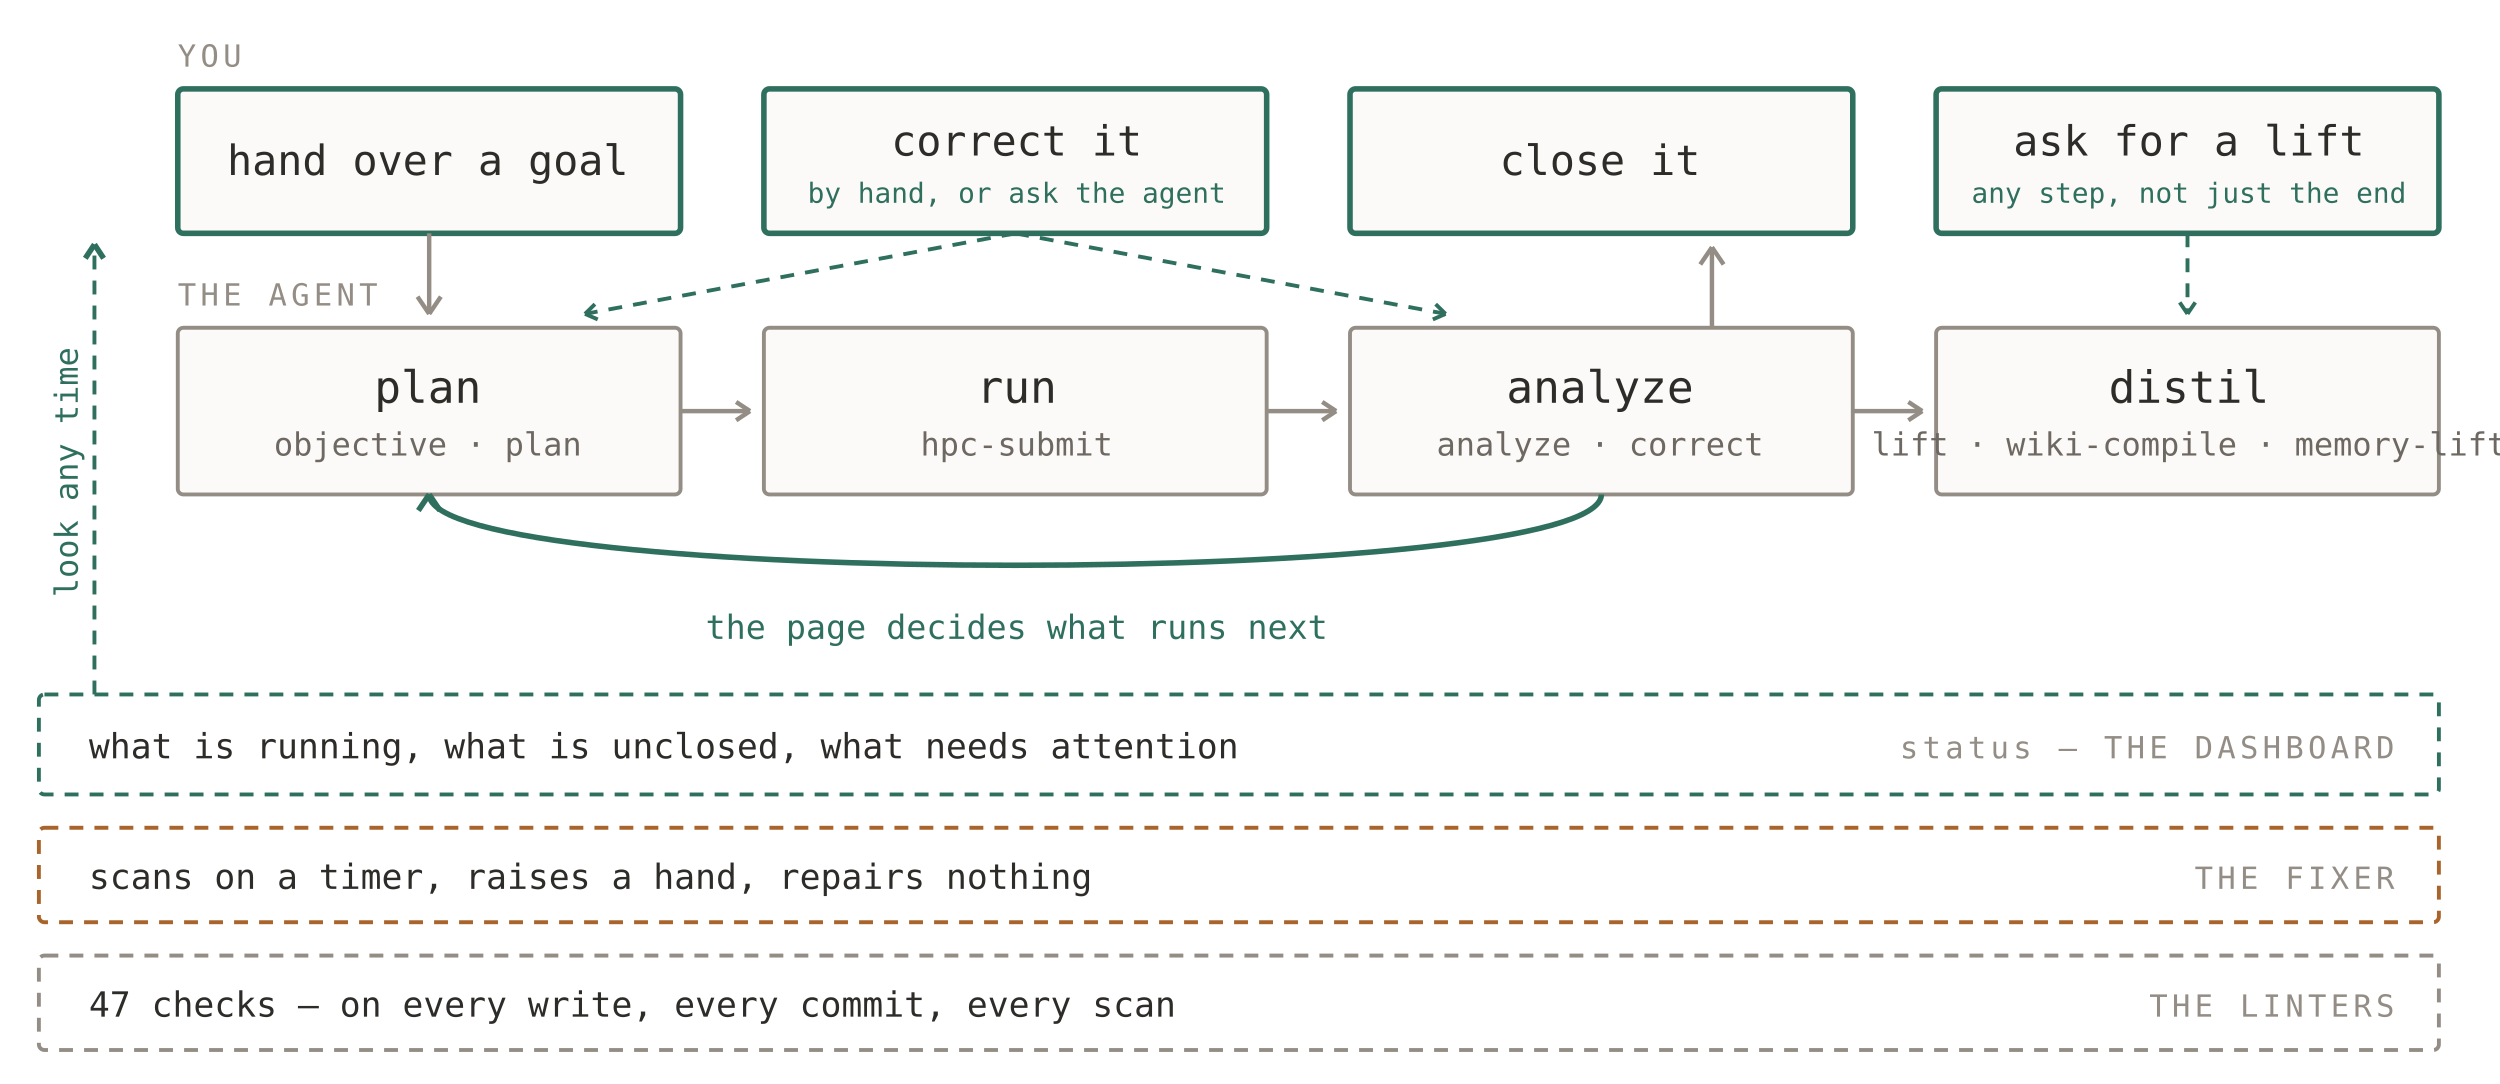
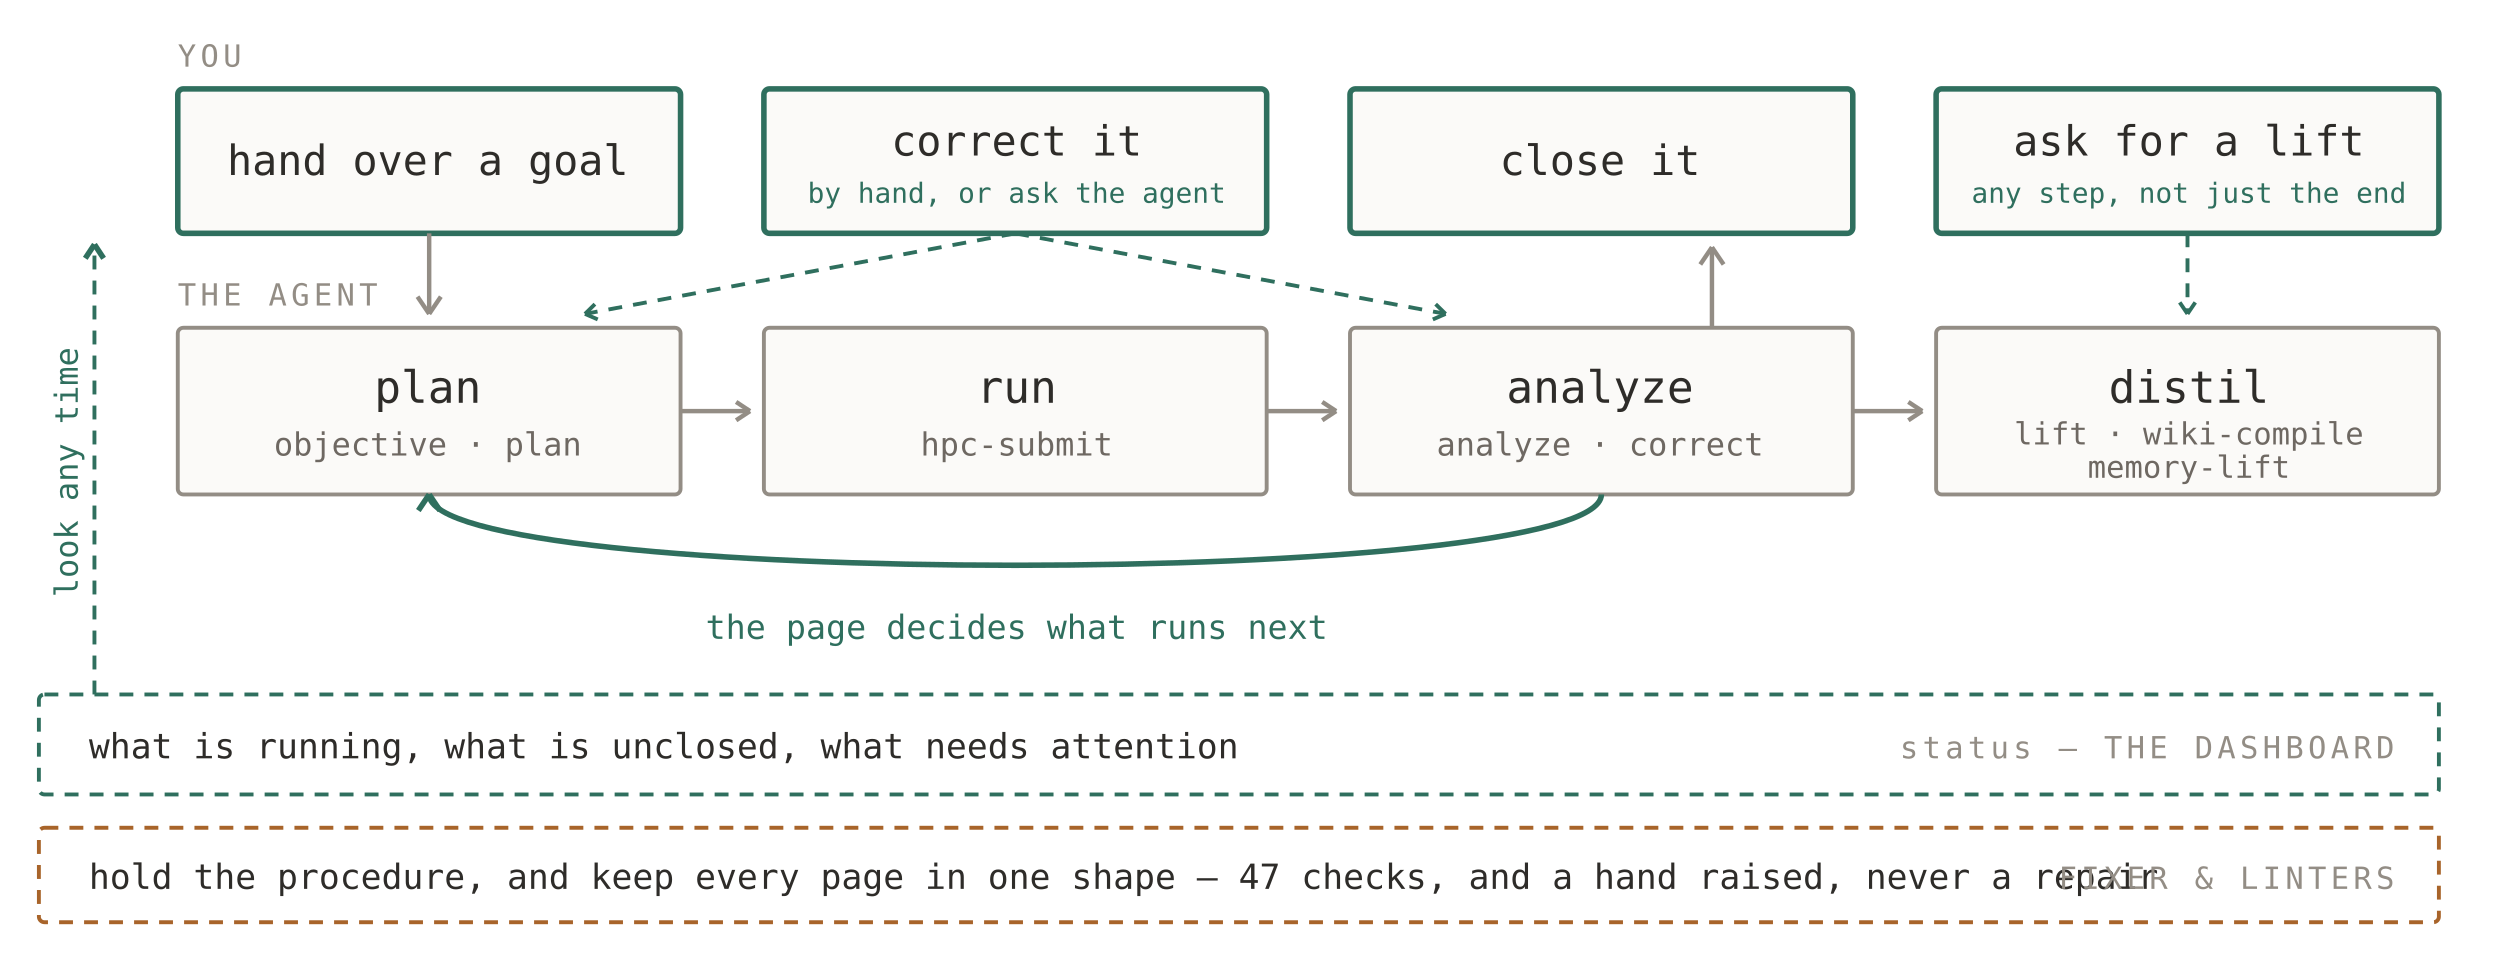
- <svg xmlns="http://www.w3.org/2000/svg" viewBox="0 0 900 390" role="img" aria-label="A typical run in three lanes. Top, what only you do: hand over a goal, close it, ask for a lift. Bottom, what the agent does: plan, run, analyze, distil, each naming the skills it drives — objective — objective and plan, hpc-submit, analyze and correct, and the three lifts. You start a correction and you close an entry. An arc returns from analyze to plan, where the page decides what runs next. Beneath it the time. Beneath it the fixer, which scans on a timer and raises a hand without repairing anything, and the linters, whose forty-seven checks run on every write, every commit and every scan.">
+ <svg xmlns="http://www.w3.org/2000/svg" viewBox="0 0 900 344" role="img" aria-label="Two lanes and two bands. Top, what only you do: hand over a goal, correct it at any step, close it, ask for a lift. Below it, what the agent does: plan, run, analyze, distil, each naming the skills it drives, with an arc returning from analyze to plan where the page decides what runs next. Beneath both, the dashboard showing what is running, unclosed and needing attention; and the fixer with the linters, holding the procedure and keeping every page in one shape without repairing anything.">
  <text font-family="ui-monospace,SFMono-Regular,Menlo,Consolas,monospace" fill="#938D85" letter-spacing="0.14em" x="64" y="24" text-anchor="start" style="font-size:11px">YOU</text>
  <rect fill="#FBFAF8" stroke="#2F6F5E" stroke-width="2" x="64" y="32" width="181" height="52" rx="2" />
  <text font-family="ui-monospace,SFMono-Regular,Menlo,Consolas,monospace" fill="#2E2C29" x="154" y="63" text-anchor="middle" style="font-size:15px">hand over a goal</text>
  <rect fill="#FBFAF8" stroke="#2F6F5E" stroke-width="2" x="275" y="32" width="181" height="52" rx="2" />
  <text font-family="ui-monospace,SFMono-Regular,Menlo,Consolas,monospace" fill="#2E2C29" x="366" y="56" text-anchor="middle" style="font-size:15px">correct it</text>
  <text font-family="ui-monospace,SFMono-Regular,Menlo,Consolas,monospace" fill="#2F6F5E" x="366" y="73" text-anchor="middle" style="font-size:10px">by hand, or ask the agent</text>
  <rect fill="#FBFAF8" stroke="#2F6F5E" stroke-width="2" x="486" y="32" width="181" height="52" rx="2" />
  <text font-family="ui-monospace,SFMono-Regular,Menlo,Consolas,monospace" fill="#2E2C29" x="576" y="63" text-anchor="middle" style="font-size:15px">close it</text>
  <rect fill="#FBFAF8" stroke="#2F6F5E" stroke-width="2" x="697" y="32" width="181" height="52" rx="2" />
  <text font-family="ui-monospace,SFMono-Regular,Menlo,Consolas,monospace" fill="#2E2C29" x="788" y="56" text-anchor="middle" style="font-size:15px">ask for a lift</text>
  <text font-family="ui-monospace,SFMono-Regular,Menlo,Consolas,monospace" fill="#2F6F5E" x="788" y="73" text-anchor="middle" style="font-size:10px">any step, not just the end</text>
  <text font-family="ui-monospace,SFMono-Regular,Menlo,Consolas,monospace" fill="#938D85" letter-spacing="0.14em" x="64" y="110" text-anchor="start" style="font-size:11px">THE AGENT</text>
  <rect fill="#FBFAF8" stroke="#938D85" stroke-width="1.4" x="64" y="118" width="181" height="60" rx="2" />
  <text font-family="ui-monospace,SFMono-Regular,Menlo,Consolas,monospace" fill="#2E2C29" x="154" y="145" text-anchor="middle" style="font-size:16px">plan</text>
  <text font-family="ui-monospace,SFMono-Regular,Menlo,Consolas,monospace" fill="#6E6862" x="154" y="164" text-anchor="middle" style="font-size:11.5px">objective · plan</text>
  <rect fill="#FBFAF8" stroke="#938D85" stroke-width="1.4" x="275" y="118" width="181" height="60" rx="2" />
  <text font-family="ui-monospace,SFMono-Regular,Menlo,Consolas,monospace" fill="#2E2C29" x="366" y="145" text-anchor="middle" style="font-size:16px">run</text>
  <text font-family="ui-monospace,SFMono-Regular,Menlo,Consolas,monospace" fill="#6E6862" x="366" y="164" text-anchor="middle" style="font-size:11.5px">hpc-submit</text>
  <rect fill="#FBFAF8" stroke="#938D85" stroke-width="1.4" x="486" y="118" width="181" height="60" rx="2" />
  <text font-family="ui-monospace,SFMono-Regular,Menlo,Consolas,monospace" fill="#2E2C29" x="576" y="145" text-anchor="middle" style="font-size:16px">analyze</text>
  <text font-family="ui-monospace,SFMono-Regular,Menlo,Consolas,monospace" fill="#6E6862" x="576" y="164" text-anchor="middle" style="font-size:11.5px">analyze · correct</text>
  <rect fill="#FBFAF8" stroke="#938D85" stroke-width="1.4" x="697" y="118" width="181" height="60" rx="2" />
  <text font-family="ui-monospace,SFMono-Regular,Menlo,Consolas,monospace" fill="#2E2C29" x="788" y="145" text-anchor="middle" style="font-size:16px">distil</text>
-   <text font-family="ui-monospace,SFMono-Regular,Menlo,Consolas,monospace" fill="#6E6862" x="788" y="164" text-anchor="middle" style="font-size:11.5px">lift · wiki-compile · memory-lift</text>
+   <text font-family="ui-monospace,SFMono-Regular,Menlo,Consolas,monospace" fill="#6E6862" x="788" y="160" text-anchor="middle" style="font-size:11px">lift · wiki-compile</text>
+   <text font-family="ui-monospace,SFMono-Regular,Menlo,Consolas,monospace" fill="#6E6862" x="788" y="172" text-anchor="middle" style="font-size:11px">memory-lift</text>
  <line fill="none" stroke="#938D85" stroke-width="1.6" x1="154.5" y1="84.0" x2="154.5" y2="113.0" />
  <line fill="none" stroke="#938D85" stroke-width="1.6" x1="154.5" y1="113.0" x2="150.3" y2="106.8" />
  <line fill="none" stroke="#938D85" stroke-width="1.6" x1="154.5" y1="113.0" x2="158.7" y2="106.8" />
  <line fill="none" stroke="#938D85" stroke-width="1.6" x1="616.3" y1="118.0" x2="616.3" y2="89.0" />
  <line fill="none" stroke="#938D85" stroke-width="1.6" x1="616.3" y1="89.0" x2="620.5" y2="95.2" />
  <line fill="none" stroke="#938D85" stroke-width="1.6" x1="616.3" y1="89.0" x2="612.1" y2="95.2" />
  <line fill="none" stroke="#2F6F5E" stroke-width="1.4" stroke-dasharray="5 4" x1="365.5" y1="84.0" x2="520.4" y2="113.0" />
  <line fill="none" stroke="#2F6F5E" stroke-width="1.4" stroke-dasharray="5 4" x1="520.4" y1="113.0" x2="513.5" y2="116.0" />
  <line fill="none" stroke="#2F6F5E" stroke-width="1.4" stroke-dasharray="5 4" x1="520.4" y1="113.0" x2="515.0" y2="107.7" />
  <line fill="none" stroke="#2F6F5E" stroke-width="1.4" stroke-dasharray="5 4" x1="365.5" y1="84.0" x2="210.6" y2="113.0" />
  <line fill="none" stroke="#2F6F5E" stroke-width="1.4" stroke-dasharray="5 4" x1="210.6" y1="113.0" x2="216.0" y2="107.7" />
  <line fill="none" stroke="#2F6F5E" stroke-width="1.4" stroke-dasharray="5 4" x1="210.6" y1="113.0" x2="217.5" y2="116.0" />
  <line fill="none" stroke="#2F6F5E" stroke-width="1.4" stroke-dasharray="5 4" x1="787.5" y1="84.0" x2="787.5" y2="113.0" />
  <line fill="none" stroke="#2F6F5E" stroke-width="1.4" stroke-dasharray="5 4" x1="787.5" y1="113.0" x2="783.3" y2="106.8" />
  <line fill="none" stroke="#2F6F5E" stroke-width="1.4" stroke-dasharray="5 4" x1="787.5" y1="113.0" x2="791.7" y2="106.8" />
  <line fill="none" stroke="#938D85" stroke-width="1.6" x1="245.0" y1="148.0" x2="270.0" y2="148.0" />
  <line fill="none" stroke="#938D85" stroke-width="1.6" x1="270.0" y1="148.0" x2="265.0" y2="151.3" />
  <line fill="none" stroke="#938D85" stroke-width="1.6" x1="270.0" y1="148.0" x2="265.0" y2="144.7" />
  <line fill="none" stroke="#938D85" stroke-width="1.6" x1="456.0" y1="148.0" x2="481.0" y2="148.0" />
  <line fill="none" stroke="#938D85" stroke-width="1.6" x1="481.0" y1="148.0" x2="476.0" y2="151.3" />
  <line fill="none" stroke="#938D85" stroke-width="1.6" x1="481.0" y1="148.0" x2="476.0" y2="144.7" />
  <line fill="none" stroke="#938D85" stroke-width="1.6" x1="667.0" y1="148.0" x2="692.0" y2="148.0" />
  <line fill="none" stroke="#938D85" stroke-width="1.6" x1="692.0" y1="148.0" x2="687.0" y2="151.3" />
  <line fill="none" stroke="#938D85" stroke-width="1.6" x1="692.0" y1="148.0" x2="687.0" y2="144.7" />
  <path fill="none" stroke="#2F6F5E" stroke-width="2" d="M576.5,178 C576.5,212 154.5,212 154.5,178" />
  <line fill="none" stroke="#2F6F5E" stroke-width="2" x1="154.5" y1="178.0" x2="158.4" y2="183.8" />
  <line fill="none" stroke="#2F6F5E" stroke-width="2" x1="154.5" y1="178.0" x2="150.6" y2="183.8" />
  <text font-family="ui-monospace,SFMono-Regular,Menlo,Consolas,monospace" fill="#2F6F5E" x="366" y="230" text-anchor="middle" style="font-size:12px">the page decides what runs next</text>
  <rect fill="none" stroke="#2F6F5E" stroke-width="1.4" stroke-dasharray="5 4" x="14" y="250" width="864" height="36" rx="2" />
  <text font-family="ui-monospace,SFMono-Regular,Menlo,Consolas,monospace" fill="#2E2C29" x="32" y="273" text-anchor="start" style="font-size:12.5px">what is running, what is unclosed, what needs attention</text>
  <text font-family="ui-monospace,SFMono-Regular,Menlo,Consolas,monospace" fill="#938D85" letter-spacing="0.14em" x="862" y="273" text-anchor="end" style="font-size:11px">status — THE DASHBOARD</text>
  <line fill="none" stroke="#2F6F5E" stroke-width="1.4" stroke-dasharray="5 4" x1="34" y1="250" x2="34" y2="92" />
  <line fill="none" stroke="#2F6F5E" stroke-width="2" x1="34.0" y1="88.0" x2="37.3" y2="93.0" />
  <line fill="none" stroke="#2F6F5E" stroke-width="2" x1="34.0" y1="88.0" x2="30.7" y2="93.0" />
  <text font-family="ui-monospace,SFMono-Regular,Menlo,Consolas,monospace" fill="#2F6F5E" x="-170" y="28" text-anchor="middle" style="font-size:11.5px" transform="rotate(-90 0 0)">look any time</text>
  <rect fill="none" stroke="#A8642A" stroke-width="1.4" stroke-dasharray="5 4" x="14" y="298" width="864" height="34" rx="2" />
-   <text font-family="ui-monospace,SFMono-Regular,Menlo,Consolas,monospace" fill="#2E2C29" x="32" y="320" text-anchor="start" style="font-size:12.5px">scans on a timer, raises a hand, repairs nothing</text>
-   <text font-family="ui-monospace,SFMono-Regular,Menlo,Consolas,monospace" fill="#938D85" letter-spacing="0.14em" x="862" y="320" text-anchor="end" style="font-size:11px">THE FIXER</text>
-   <rect fill="none" stroke="#938D85" stroke-width="1.4" stroke-dasharray="5 4" x="14" y="344" width="864" height="34" rx="2" />
-   <text font-family="ui-monospace,SFMono-Regular,Menlo,Consolas,monospace" fill="#2E2C29" x="32" y="366" text-anchor="start" style="font-size:12.5px">47 checks — on every write, every commit, every scan</text>
-   <text font-family="ui-monospace,SFMono-Regular,Menlo,Consolas,monospace" fill="#938D85" letter-spacing="0.14em" x="862" y="366" text-anchor="end" style="font-size:11px">THE LINTERS</text>
+   <text font-family="ui-monospace,SFMono-Regular,Menlo,Consolas,monospace" fill="#2E2C29" x="32" y="320" text-anchor="start" style="font-size:12.5px">hold the procedure, and keep every page in one shape — 47 checks, and a hand raised, never a repair</text>
+   <text font-family="ui-monospace,SFMono-Regular,Menlo,Consolas,monospace" fill="#938D85" letter-spacing="0.14em" x="862" y="320" text-anchor="end" style="font-size:11px">FIXER &amp; LINTERS</text>
</svg>
